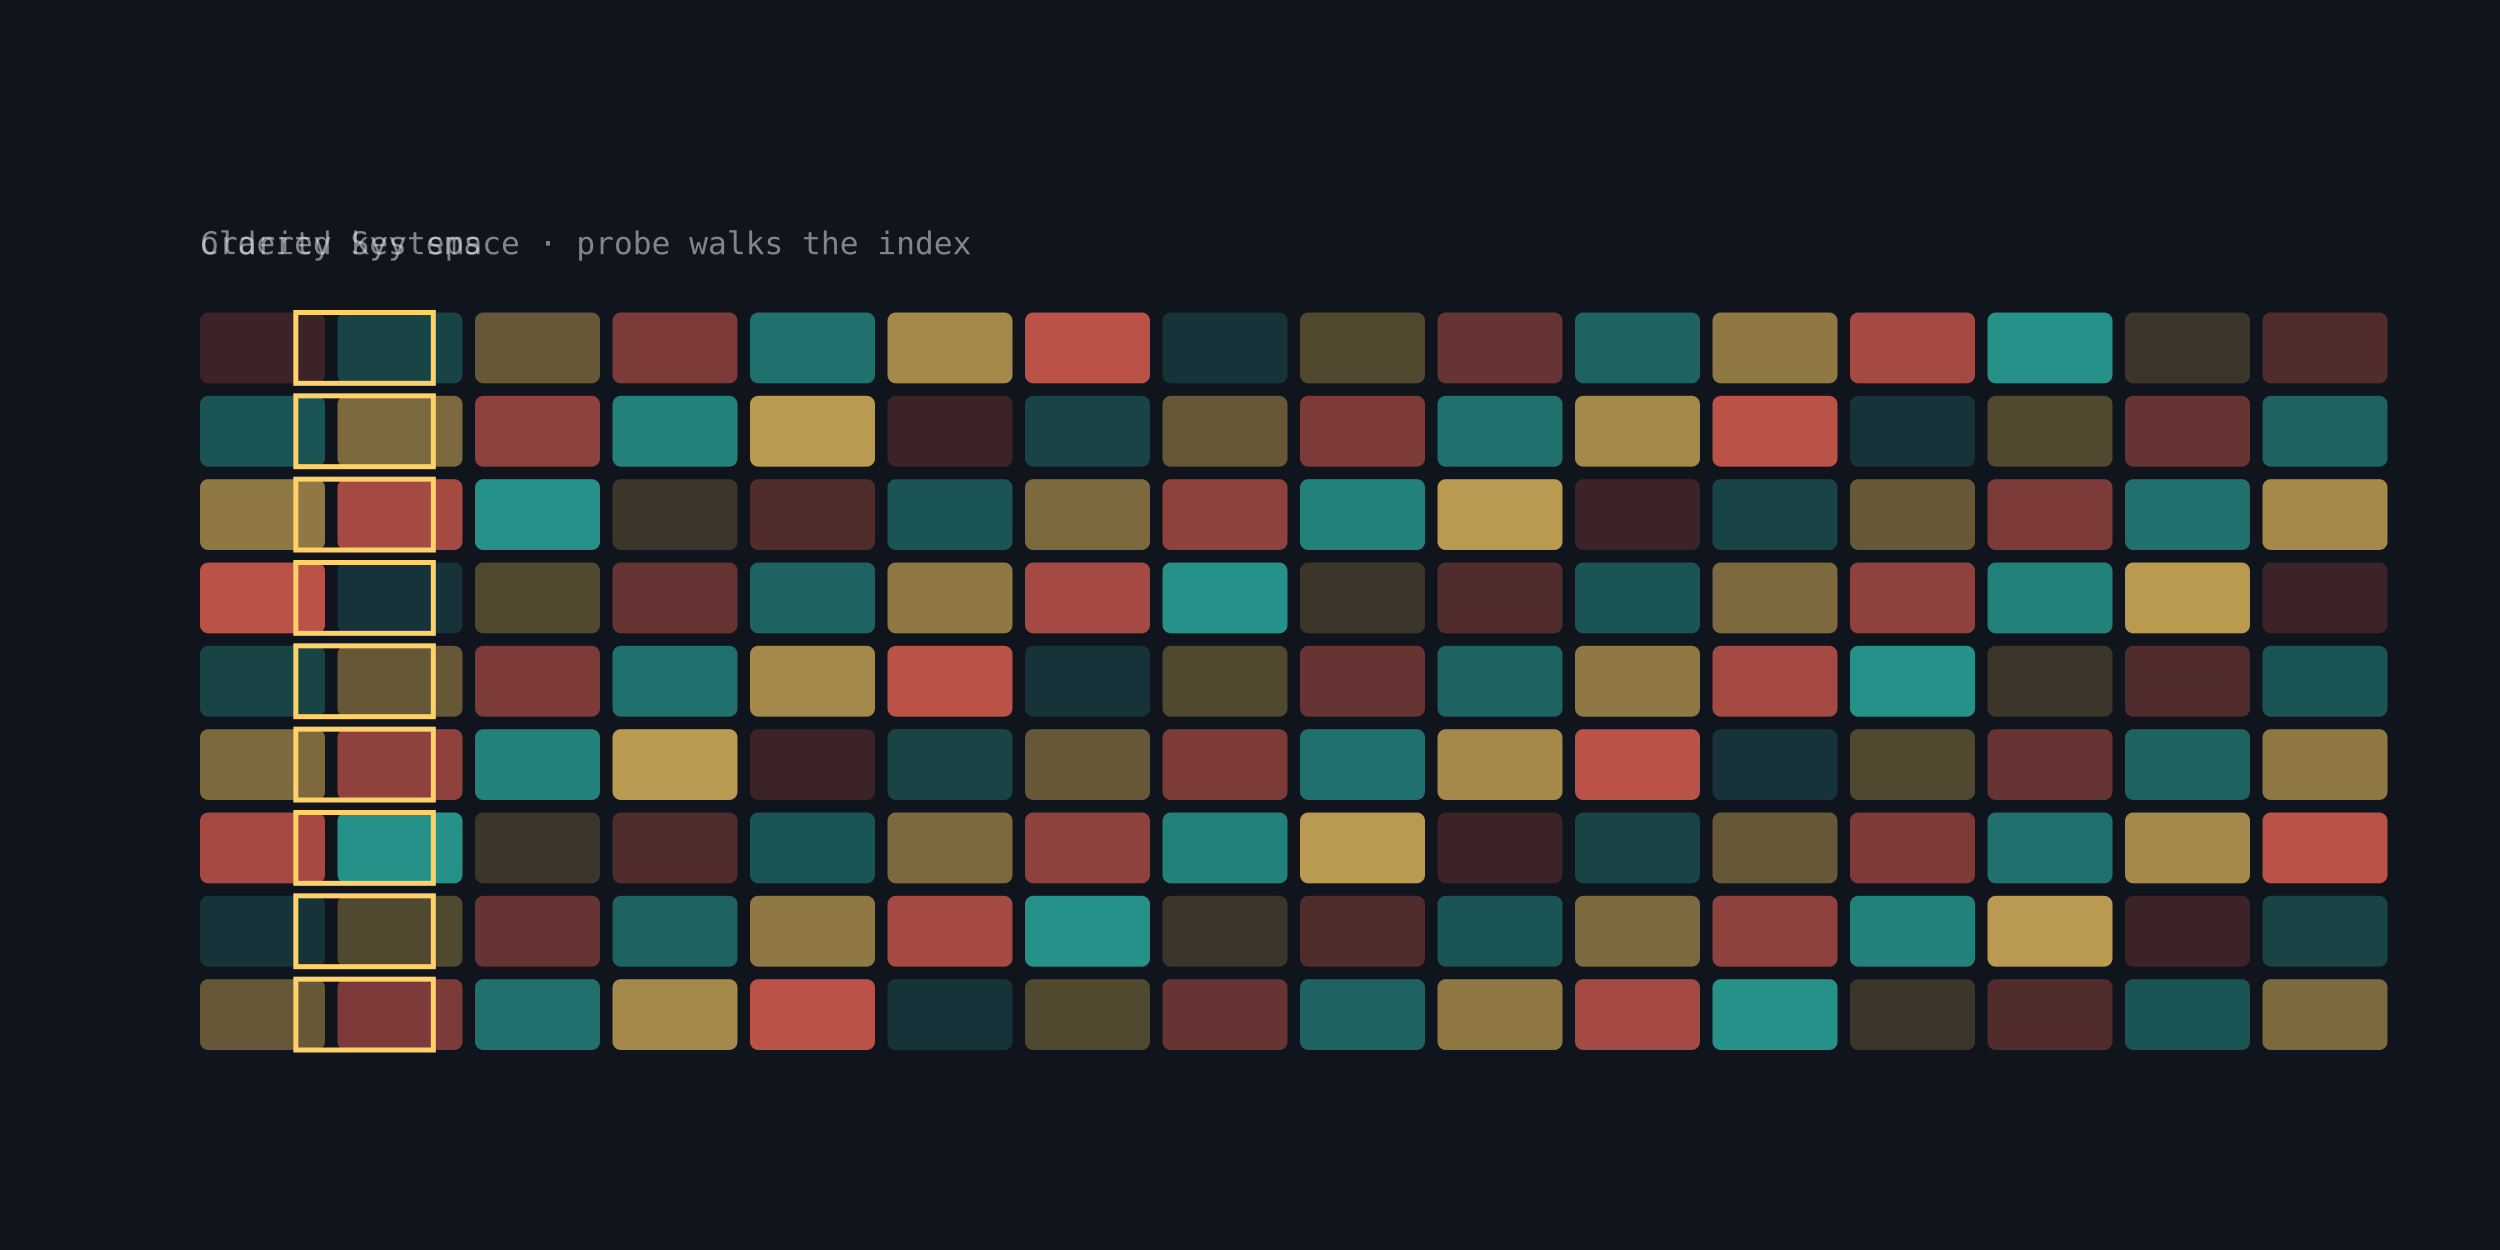
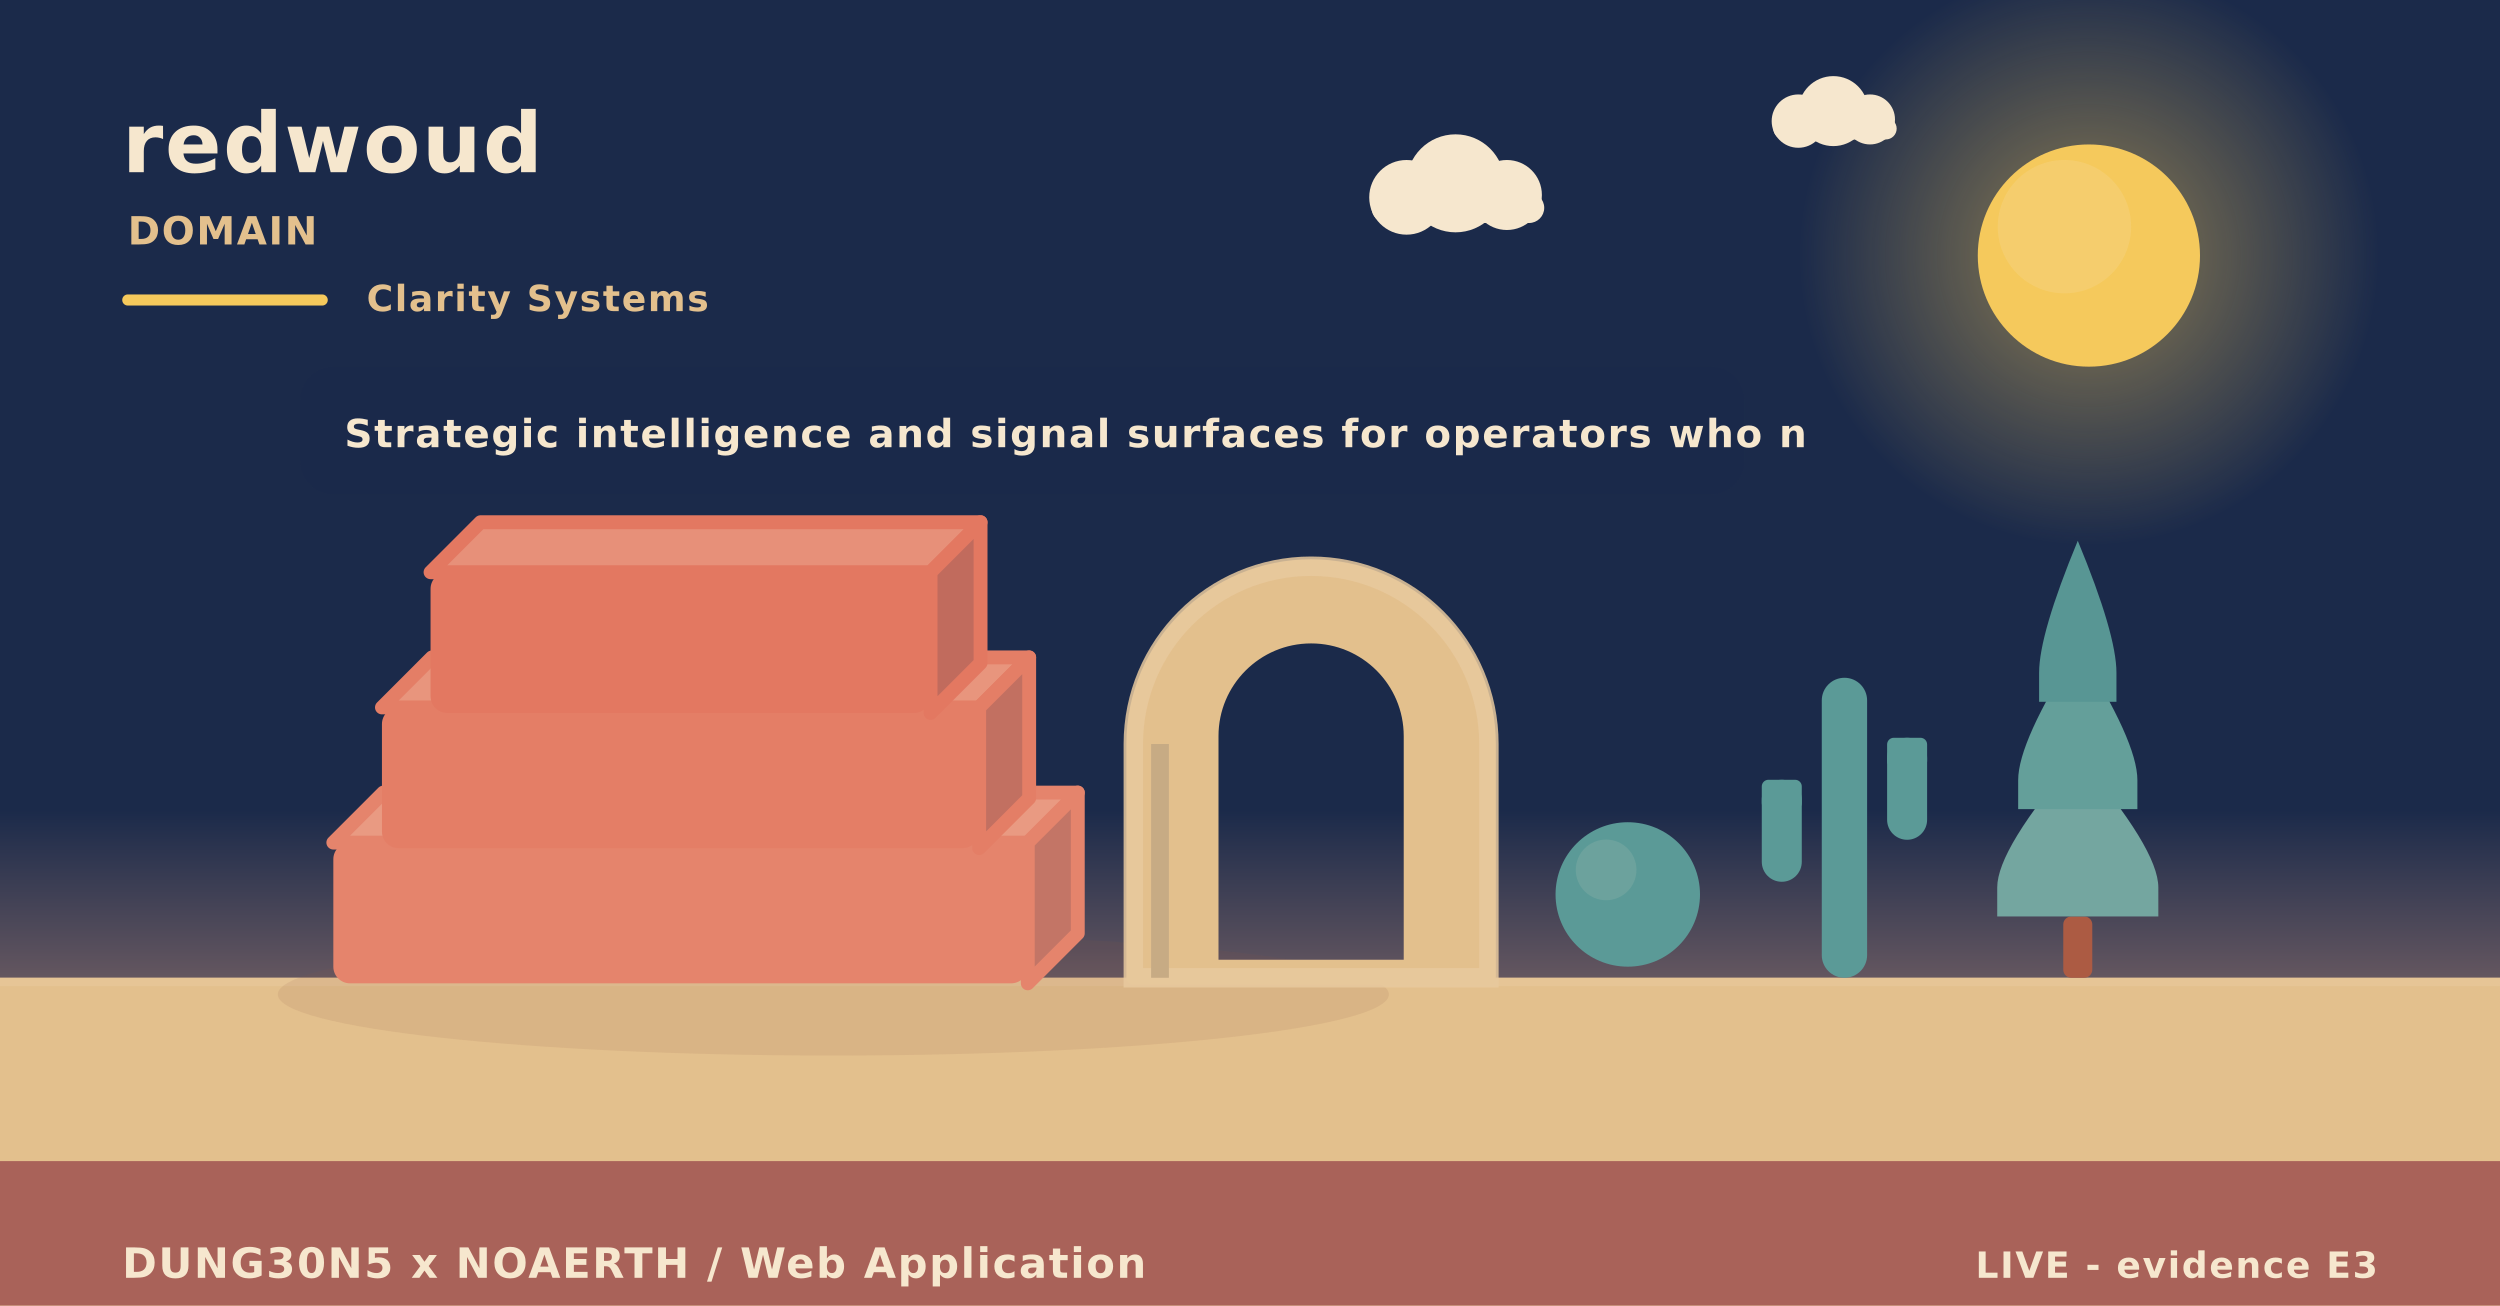
- <svg xmlns="http://www.w3.org/2000/svg" viewBox="0 0 1200 600" width="1200" height="600" role="img" aria-label="redwoud domain model">
-   <rect width="1200" height="600" fill="#10141c" />
-   <defs>
-     <linearGradient id="gd" x1="0" y1="0" x2="1" y2="1">
-       <stop offset="0%" stop-color="#ff6b5a" />
-       <stop offset="100%" stop-color="#2ec4b6" />
-     </linearGradient>
-   </defs>
-   <rect x="96.00" y="150.00" width="60.00" height="34.00" rx="4.00" fill="#ff6b5a" opacity="0.18" />
-   <rect x="162.00" y="150.00" width="60.00" height="34.00" rx="4.00" fill="#2ec4b6" opacity="0.27" />
-   <rect x="228.00" y="150.00" width="60.00" height="34.00" rx="4.00" fill="#ffd166" opacity="0.36" />
-   <rect x="294.00" y="150.00" width="60.00" height="34.00" rx="4.00" fill="#ff6b5a" opacity="0.45" />
-   <rect x="360.00" y="150.00" width="60.00" height="34.00" rx="4.00" fill="#2ec4b6" opacity="0.53" />
-   <rect x="426.00" y="150.00" width="60.00" height="34.00" rx="4.00" fill="#ffd166" opacity="0.62" />
-   <rect x="492.00" y="150.00" width="60.00" height="34.00" rx="4.00" fill="#ff6b5a" opacity="0.71" />
-   <rect x="558.00" y="150.00" width="60.00" height="34.00" rx="4.00" fill="#2ec4b6" opacity="0.18" />
-   <rect x="624.00" y="150.00" width="60.00" height="34.00" rx="4.00" fill="#ffd166" opacity="0.27" />
-   <rect x="690.00" y="150.00" width="60.00" height="34.00" rx="4.00" fill="#ff6b5a" opacity="0.36" />
-   <rect x="756.00" y="150.00" width="60.00" height="34.00" rx="4.00" fill="#2ec4b6" opacity="0.45" />
-   <rect x="822.00" y="150.00" width="60.00" height="34.00" rx="4.00" fill="#ffd166" opacity="0.53" />
-   <rect x="888.00" y="150.00" width="60.00" height="34.00" rx="4.00" fill="#ff6b5a" opacity="0.62" />
-   <rect x="954.00" y="150.00" width="60.00" height="34.00" rx="4.00" fill="#2ec4b6" opacity="0.71" />
-   <rect x="1020.00" y="150.00" width="60.00" height="34.00" rx="4.00" fill="#ffd166" opacity="0.18" />
-   <rect x="1086.00" y="150.00" width="60.00" height="34.00" rx="4.00" fill="#ff6b5a" opacity="0.27" />
-   <rect x="96.00" y="190.00" width="60.00" height="34.00" rx="4.00" fill="#2ec4b6" opacity="0.36" />
-   <rect x="162.00" y="190.00" width="60.00" height="34.00" rx="4.00" fill="#ffd166" opacity="0.45" />
-   <rect x="228.00" y="190.00" width="60.00" height="34.00" rx="4.00" fill="#ff6b5a" opacity="0.53" />
-   <rect x="294.00" y="190.00" width="60.00" height="34.00" rx="4.00" fill="#2ec4b6" opacity="0.62" />
-   <rect x="360.00" y="190.00" width="60.00" height="34.00" rx="4.00" fill="#ffd166" opacity="0.71" />
-   <rect x="426.00" y="190.00" width="60.00" height="34.00" rx="4.00" fill="#ff6b5a" opacity="0.18" />
-   <rect x="492.00" y="190.00" width="60.00" height="34.00" rx="4.00" fill="#2ec4b6" opacity="0.27" />
-   <rect x="558.00" y="190.00" width="60.00" height="34.00" rx="4.00" fill="#ffd166" opacity="0.36" />
-   <rect x="624.00" y="190.00" width="60.00" height="34.00" rx="4.00" fill="#ff6b5a" opacity="0.45" />
-   <rect x="690.00" y="190.00" width="60.00" height="34.00" rx="4.00" fill="#2ec4b6" opacity="0.53" />
-   <rect x="756.00" y="190.00" width="60.00" height="34.00" rx="4.00" fill="#ffd166" opacity="0.62" />
-   <rect x="822.00" y="190.00" width="60.00" height="34.00" rx="4.00" fill="#ff6b5a" opacity="0.71" />
-   <rect x="888.00" y="190.00" width="60.00" height="34.00" rx="4.00" fill="#2ec4b6" opacity="0.18" />
-   <rect x="954.00" y="190.00" width="60.00" height="34.00" rx="4.00" fill="#ffd166" opacity="0.27" />
-   <rect x="1020.00" y="190.00" width="60.00" height="34.00" rx="4.00" fill="#ff6b5a" opacity="0.36" />
-   <rect x="1086.00" y="190.00" width="60.00" height="34.00" rx="4.00" fill="#2ec4b6" opacity="0.45" />
-   <rect x="96.00" y="230.00" width="60.00" height="34.00" rx="4.00" fill="#ffd166" opacity="0.53" />
-   <rect x="162.00" y="230.00" width="60.00" height="34.00" rx="4.00" fill="#ff6b5a" opacity="0.62" />
-   <rect x="228.00" y="230.00" width="60.00" height="34.00" rx="4.00" fill="#2ec4b6" opacity="0.71" />
-   <rect x="294.00" y="230.00" width="60.00" height="34.00" rx="4.00" fill="#ffd166" opacity="0.18" />
-   <rect x="360.00" y="230.00" width="60.00" height="34.00" rx="4.00" fill="#ff6b5a" opacity="0.27" />
-   <rect x="426.00" y="230.00" width="60.00" height="34.00" rx="4.00" fill="#2ec4b6" opacity="0.36" />
-   <rect x="492.00" y="230.00" width="60.00" height="34.00" rx="4.00" fill="#ffd166" opacity="0.45" />
-   <rect x="558.00" y="230.00" width="60.00" height="34.00" rx="4.00" fill="#ff6b5a" opacity="0.53" />
-   <rect x="624.00" y="230.00" width="60.00" height="34.00" rx="4.00" fill="#2ec4b6" opacity="0.62" />
-   <rect x="690.00" y="230.00" width="60.00" height="34.00" rx="4.00" fill="#ffd166" opacity="0.71" />
-   <rect x="756.00" y="230.00" width="60.00" height="34.00" rx="4.00" fill="#ff6b5a" opacity="0.18" />
-   <rect x="822.00" y="230.00" width="60.00" height="34.00" rx="4.00" fill="#2ec4b6" opacity="0.27" />
-   <rect x="888.00" y="230.00" width="60.00" height="34.00" rx="4.00" fill="#ffd166" opacity="0.36" />
-   <rect x="954.00" y="230.00" width="60.00" height="34.00" rx="4.00" fill="#ff6b5a" opacity="0.45" />
-   <rect x="1020.00" y="230.00" width="60.00" height="34.00" rx="4.00" fill="#2ec4b6" opacity="0.53" />
-   <rect x="1086.00" y="230.00" width="60.00" height="34.00" rx="4.00" fill="#ffd166" opacity="0.62" />
-   <rect x="96.00" y="270.00" width="60.00" height="34.00" rx="4.00" fill="#ff6b5a" opacity="0.71" />
-   <rect x="162.00" y="270.00" width="60.00" height="34.00" rx="4.00" fill="#2ec4b6" opacity="0.18" />
-   <rect x="228.00" y="270.00" width="60.00" height="34.00" rx="4.00" fill="#ffd166" opacity="0.27" />
-   <rect x="294.00" y="270.00" width="60.00" height="34.00" rx="4.00" fill="#ff6b5a" opacity="0.36" />
-   <rect x="360.00" y="270.00" width="60.00" height="34.00" rx="4.00" fill="#2ec4b6" opacity="0.45" />
-   <rect x="426.00" y="270.00" width="60.00" height="34.00" rx="4.00" fill="#ffd166" opacity="0.53" />
-   <rect x="492.00" y="270.00" width="60.00" height="34.00" rx="4.00" fill="#ff6b5a" opacity="0.62" />
-   <rect x="558.00" y="270.00" width="60.00" height="34.00" rx="4.00" fill="#2ec4b6" opacity="0.71" />
-   <rect x="624.00" y="270.00" width="60.00" height="34.00" rx="4.00" fill="#ffd166" opacity="0.18" />
-   <rect x="690.00" y="270.00" width="60.00" height="34.00" rx="4.00" fill="#ff6b5a" opacity="0.27" />
-   <rect x="756.00" y="270.00" width="60.00" height="34.00" rx="4.00" fill="#2ec4b6" opacity="0.36" />
-   <rect x="822.00" y="270.00" width="60.00" height="34.00" rx="4.00" fill="#ffd166" opacity="0.45" />
-   <rect x="888.00" y="270.00" width="60.00" height="34.00" rx="4.00" fill="#ff6b5a" opacity="0.53" />
-   <rect x="954.00" y="270.00" width="60.00" height="34.00" rx="4.00" fill="#2ec4b6" opacity="0.62" />
-   <rect x="1020.00" y="270.00" width="60.00" height="34.00" rx="4.00" fill="#ffd166" opacity="0.71" />
-   <rect x="1086.00" y="270.00" width="60.00" height="34.00" rx="4.00" fill="#ff6b5a" opacity="0.18" />
-   <rect x="96.00" y="310.00" width="60.00" height="34.00" rx="4.00" fill="#2ec4b6" opacity="0.27" />
-   <rect x="162.00" y="310.00" width="60.00" height="34.00" rx="4.00" fill="#ffd166" opacity="0.36" />
-   <rect x="228.00" y="310.00" width="60.00" height="34.00" rx="4.00" fill="#ff6b5a" opacity="0.45" />
-   <rect x="294.00" y="310.00" width="60.00" height="34.00" rx="4.00" fill="#2ec4b6" opacity="0.53" />
-   <rect x="360.00" y="310.00" width="60.00" height="34.00" rx="4.00" fill="#ffd166" opacity="0.62" />
-   <rect x="426.00" y="310.00" width="60.00" height="34.00" rx="4.00" fill="#ff6b5a" opacity="0.71" />
-   <rect x="492.00" y="310.00" width="60.00" height="34.00" rx="4.00" fill="#2ec4b6" opacity="0.18" />
-   <rect x="558.00" y="310.00" width="60.00" height="34.00" rx="4.00" fill="#ffd166" opacity="0.27" />
-   <rect x="624.00" y="310.00" width="60.00" height="34.00" rx="4.00" fill="#ff6b5a" opacity="0.36" />
-   <rect x="690.00" y="310.00" width="60.00" height="34.00" rx="4.00" fill="#2ec4b6" opacity="0.45" />
-   <rect x="756.00" y="310.00" width="60.00" height="34.00" rx="4.00" fill="#ffd166" opacity="0.53" />
-   <rect x="822.00" y="310.00" width="60.00" height="34.00" rx="4.00" fill="#ff6b5a" opacity="0.62" />
-   <rect x="888.00" y="310.00" width="60.00" height="34.00" rx="4.00" fill="#2ec4b6" opacity="0.71" />
-   <rect x="954.00" y="310.00" width="60.00" height="34.00" rx="4.00" fill="#ffd166" opacity="0.18" />
-   <rect x="1020.00" y="310.00" width="60.00" height="34.00" rx="4.00" fill="#ff6b5a" opacity="0.27" />
-   <rect x="1086.00" y="310.00" width="60.00" height="34.00" rx="4.00" fill="#2ec4b6" opacity="0.36" />
-   <rect x="96.00" y="350.00" width="60.00" height="34.00" rx="4.00" fill="#ffd166" opacity="0.45" />
-   <rect x="162.00" y="350.00" width="60.00" height="34.00" rx="4.00" fill="#ff6b5a" opacity="0.53" />
-   <rect x="228.00" y="350.00" width="60.00" height="34.00" rx="4.00" fill="#2ec4b6" opacity="0.62" />
-   <rect x="294.00" y="350.00" width="60.00" height="34.00" rx="4.00" fill="#ffd166" opacity="0.71" />
-   <rect x="360.00" y="350.00" width="60.00" height="34.00" rx="4.00" fill="#ff6b5a" opacity="0.18" />
-   <rect x="426.00" y="350.00" width="60.00" height="34.00" rx="4.00" fill="#2ec4b6" opacity="0.27" />
-   <rect x="492.00" y="350.00" width="60.00" height="34.00" rx="4.00" fill="#ffd166" opacity="0.36" />
-   <rect x="558.00" y="350.00" width="60.00" height="34.00" rx="4.00" fill="#ff6b5a" opacity="0.45" />
-   <rect x="624.00" y="350.00" width="60.00" height="34.00" rx="4.00" fill="#2ec4b6" opacity="0.53" />
-   <rect x="690.00" y="350.00" width="60.00" height="34.00" rx="4.00" fill="#ffd166" opacity="0.62" />
-   <rect x="756.00" y="350.00" width="60.00" height="34.00" rx="4.00" fill="#ff6b5a" opacity="0.71" />
-   <rect x="822.00" y="350.00" width="60.00" height="34.00" rx="4.00" fill="#2ec4b6" opacity="0.18" />
-   <rect x="888.00" y="350.00" width="60.00" height="34.00" rx="4.00" fill="#ffd166" opacity="0.27" />
-   <rect x="954.00" y="350.00" width="60.00" height="34.00" rx="4.00" fill="#ff6b5a" opacity="0.36" />
-   <rect x="1020.00" y="350.00" width="60.00" height="34.00" rx="4.00" fill="#2ec4b6" opacity="0.45" />
-   <rect x="1086.00" y="350.00" width="60.00" height="34.00" rx="4.00" fill="#ffd166" opacity="0.53" />
-   <rect x="96.00" y="390.00" width="60.00" height="34.00" rx="4.00" fill="#ff6b5a" opacity="0.62" />
-   <rect x="162.00" y="390.00" width="60.00" height="34.00" rx="4.00" fill="#2ec4b6" opacity="0.71" />
-   <rect x="228.00" y="390.00" width="60.00" height="34.00" rx="4.00" fill="#ffd166" opacity="0.18" />
-   <rect x="294.00" y="390.00" width="60.00" height="34.00" rx="4.00" fill="#ff6b5a" opacity="0.27" />
-   <rect x="360.00" y="390.00" width="60.00" height="34.00" rx="4.00" fill="#2ec4b6" opacity="0.36" />
-   <rect x="426.00" y="390.00" width="60.00" height="34.00" rx="4.00" fill="#ffd166" opacity="0.45" />
-   <rect x="492.00" y="390.00" width="60.00" height="34.00" rx="4.00" fill="#ff6b5a" opacity="0.53" />
-   <rect x="558.00" y="390.00" width="60.00" height="34.00" rx="4.00" fill="#2ec4b6" opacity="0.62" />
-   <rect x="624.00" y="390.00" width="60.00" height="34.00" rx="4.00" fill="#ffd166" opacity="0.71" />
-   <rect x="690.00" y="390.00" width="60.00" height="34.00" rx="4.00" fill="#ff6b5a" opacity="0.18" />
-   <rect x="756.00" y="390.00" width="60.00" height="34.00" rx="4.00" fill="#2ec4b6" opacity="0.27" />
-   <rect x="822.00" y="390.00" width="60.00" height="34.00" rx="4.00" fill="#ffd166" opacity="0.36" />
-   <rect x="888.00" y="390.00" width="60.00" height="34.00" rx="4.00" fill="#ff6b5a" opacity="0.45" />
-   <rect x="954.00" y="390.00" width="60.00" height="34.00" rx="4.00" fill="#2ec4b6" opacity="0.53" />
-   <rect x="1020.00" y="390.00" width="60.00" height="34.00" rx="4.00" fill="#ffd166" opacity="0.62" />
-   <rect x="1086.00" y="390.00" width="60.00" height="34.00" rx="4.00" fill="#ff6b5a" opacity="0.71" />
-   <rect x="96.00" y="430.00" width="60.00" height="34.00" rx="4.00" fill="#2ec4b6" opacity="0.18" />
-   <rect x="162.00" y="430.00" width="60.00" height="34.00" rx="4.00" fill="#ffd166" opacity="0.27" />
-   <rect x="228.00" y="430.00" width="60.00" height="34.00" rx="4.00" fill="#ff6b5a" opacity="0.36" />
-   <rect x="294.00" y="430.00" width="60.00" height="34.00" rx="4.00" fill="#2ec4b6" opacity="0.45" />
-   <rect x="360.00" y="430.00" width="60.00" height="34.00" rx="4.00" fill="#ffd166" opacity="0.53" />
-   <rect x="426.00" y="430.00" width="60.00" height="34.00" rx="4.00" fill="#ff6b5a" opacity="0.62" />
-   <rect x="492.00" y="430.00" width="60.00" height="34.00" rx="4.00" fill="#2ec4b6" opacity="0.71" />
-   <rect x="558.00" y="430.00" width="60.00" height="34.00" rx="4.00" fill="#ffd166" opacity="0.18" />
-   <rect x="624.00" y="430.00" width="60.00" height="34.00" rx="4.00" fill="#ff6b5a" opacity="0.27" />
-   <rect x="690.00" y="430.00" width="60.00" height="34.00" rx="4.00" fill="#2ec4b6" opacity="0.36" />
-   <rect x="756.00" y="430.00" width="60.00" height="34.00" rx="4.00" fill="#ffd166" opacity="0.45" />
-   <rect x="822.00" y="430.00" width="60.00" height="34.00" rx="4.00" fill="#ff6b5a" opacity="0.53" />
-   <rect x="888.00" y="430.00" width="60.00" height="34.00" rx="4.00" fill="#2ec4b6" opacity="0.62" />
-   <rect x="954.00" y="430.00" width="60.00" height="34.00" rx="4.00" fill="#ffd166" opacity="0.71" />
-   <rect x="1020.00" y="430.00" width="60.00" height="34.00" rx="4.00" fill="#ff6b5a" opacity="0.18" />
-   <rect x="1086.00" y="430.00" width="60.00" height="34.00" rx="4.00" fill="#2ec4b6" opacity="0.27" />
-   <rect x="96.00" y="470.00" width="60.00" height="34.00" rx="4.00" fill="#ffd166" opacity="0.36" />
-   <rect x="162.00" y="470.00" width="60.00" height="34.00" rx="4.00" fill="#ff6b5a" opacity="0.45" />
-   <rect x="228.00" y="470.00" width="60.00" height="34.00" rx="4.00" fill="#2ec4b6" opacity="0.53" />
-   <rect x="294.00" y="470.00" width="60.00" height="34.00" rx="4.00" fill="#ffd166" opacity="0.62" />
-   <rect x="360.00" y="470.00" width="60.00" height="34.00" rx="4.00" fill="#ff6b5a" opacity="0.71" />
-   <rect x="426.00" y="470.00" width="60.00" height="34.00" rx="4.00" fill="#2ec4b6" opacity="0.18" />
-   <rect x="492.00" y="470.00" width="60.00" height="34.00" rx="4.00" fill="#ffd166" opacity="0.27" />
-   <rect x="558.00" y="470.00" width="60.00" height="34.00" rx="4.00" fill="#ff6b5a" opacity="0.36" />
-   <rect x="624.00" y="470.00" width="60.00" height="34.00" rx="4.00" fill="#2ec4b6" opacity="0.45" />
-   <rect x="690.00" y="470.00" width="60.00" height="34.00" rx="4.00" fill="#ffd166" opacity="0.53" />
-   <rect x="756.00" y="470.00" width="60.00" height="34.00" rx="4.00" fill="#ff6b5a" opacity="0.62" />
-   <rect x="822.00" y="470.00" width="60.00" height="34.00" rx="4.00" fill="#2ec4b6" opacity="0.71" />
-   <rect x="888.00" y="470.00" width="60.00" height="34.00" rx="4.00" fill="#ffd166" opacity="0.18" />
-   <rect x="954.00" y="470.00" width="60.00" height="34.00" rx="4.00" fill="#ff6b5a" opacity="0.27" />
-   <rect x="1020.00" y="470.00" width="60.00" height="34.00" rx="4.00" fill="#2ec4b6" opacity="0.36" />
-   <rect x="1086.00" y="470.00" width="60.00" height="34.00" rx="4.00" fill="#ffd166" opacity="0.45" />
+ <svg xmlns="http://www.w3.org/2000/svg" width="900" height="470" viewBox="0 0 900 470" role="img" aria-label="redwoud - the problem it addresses">
+   <linearGradient id="skym" x1="0" y1="0" x2="0" y2="1">
+     <stop offset="0" stop-color="#1b2a4a" />
+     <stop offset="0.62" stop-color="#1b2a4a" />
+     <stop offset="1" stop-color="#f3ad8a" />
+   </linearGradient>
+   <rect width="900" height="470" fill="url(#skym)" />
+   <radialGradient id="sunm">
+     <stop offset="0.35" stop-color="#f5c95c" stop-opacity="0.34" />
+     <stop offset="1" stop-color="#f5c95c" stop-opacity="0" />
+   </radialGradient>
+   <circle cx="752" cy="92" r="104" fill="url(#sunm)" />
+   <circle cx="752" cy="92" r="40" fill="#f5c95c" />
+   <circle cx="743.2" cy="81.6" r="24" fill="#f5d27e" opacity="0.5" />
  <g>
-     <rect x="142" y="150" width="66" height="34" fill="none" stroke="#ffd166" stroke-width="2.4">
-       <animate attributeName="opacity" values="0;1;0" dur="7.35s" begin="0.0s" repeatCount="indefinite" />
-     </rect>
+     <circle cx="524" cy="66" r="17.64" fill="#f6e7ce" />
+     <circle cx="506.36" cy="71.04" r="13.44" fill="#f6e7ce" />
+     <circle cx="542.48" cy="70.2" r="12.6" fill="#f6e7ce" />
+     <rect x="493.76" y="69.36" width="62.16" height="10.92" rx="5.46" fill="#f6e7ce" />
+     <animateTransform attributeName="transform" type="translate" values="0 0;24 0;0 0" dur="36s" begin="0s" repeatCount="indefinite" />
  </g>
  <g>
-     <rect x="142" y="190" width="66" height="34" fill="none" stroke="#ffd166" stroke-width="2.4">
-       <animate attributeName="opacity" values="0;1;0" dur="7.35s" begin="0.42s" repeatCount="indefinite" />
-     </rect>
+     <circle cx="660" cy="40" r="12.6" fill="#f6e7ce" />
+     <circle cx="647.4" cy="43.6" r="9.6" fill="#f6e7ce" />
+     <circle cx="673.2" cy="43" r="9" fill="#f6e7ce" />
+     <rect x="638.4" y="42.4" width="44.4" height="7.8" rx="3.9" fill="#f6e7ce" />
+     <animateTransform attributeName="transform" type="translate" values="0 0;-18 0;0 0" dur="46s" begin="3s" repeatCount="indefinite" />
  </g>
-   <g>
-     <rect x="142" y="230" width="66" height="34" fill="none" stroke="#ffd166" stroke-width="2.4">
-       <animate attributeName="opacity" values="0;1;0" dur="7.35s" begin="0.84s" repeatCount="indefinite" />
-     </rect>
-   </g>
-   <g>
-     <rect x="142" y="270" width="66" height="34" fill="none" stroke="#ffd166" stroke-width="2.4">
-       <animate attributeName="opacity" values="0;1;0" dur="7.35s" begin="1.26s" repeatCount="indefinite" />
-     </rect>
-   </g>
-   <g>
-     <rect x="142" y="310" width="66" height="34" fill="none" stroke="#ffd166" stroke-width="2.4">
-       <animate attributeName="opacity" values="0;1;0" dur="7.35s" begin="1.68s" repeatCount="indefinite" />
-     </rect>
-   </g>
-   <g>
-     <rect x="142" y="350" width="66" height="34" fill="none" stroke="#ffd166" stroke-width="2.4">
-       <animate attributeName="opacity" values="0;1;0" dur="7.35s" begin="2.1s" repeatCount="indefinite" />
-     </rect>
-   </g>
-   <g>
-     <rect x="142" y="390" width="66" height="34" fill="none" stroke="#ffd166" stroke-width="2.4">
-       <animate attributeName="opacity" values="0;1;0" dur="7.35s" begin="2.52s" repeatCount="indefinite" />
-     </rect>
-   </g>
-   <g>
-     <rect x="142" y="430" width="66" height="34" fill="none" stroke="#ffd166" stroke-width="2.4">
-       <animate attributeName="opacity" values="0;1;0" dur="7.35s" begin="2.94s" repeatCount="indefinite" />
-     </rect>
-   </g>
-   <g>
-     <rect x="142" y="470" width="66" height="34" fill="none" stroke="#ffd166" stroke-width="2.4">
-       <animate attributeName="opacity" values="0;1;0" dur="7.35s" begin="3.36s" repeatCount="indefinite" />
-     </rect>
-   </g>
-   <text x="96" y="122" font-family="ui-monospace,Menlo,monospace" font-size="15" fill="rgba(242,245,249,0.500)">ordered key space · probe walks the index</text>
-   <text x="96" y="122" font-family="ui-monospace,Menlo,monospace" font-size="15" fill="rgba(242,245,249,0.500)">Clarity Systems</text>
+   <rect x="0" y="352" width="900" height="118" fill="#e3c08d" />
+   <rect x="0" y="352" width="900" height="3" fill="#e6c596" />
+   <text x="44" y="62" font-family="Verdana,DejaVu Sans,sans-serif" font-size="30" font-weight="700" letter-spacing="0.6" fill="#f6e7ce" text-anchor="start">redwoud</text>
+   <text x="46" y="88" font-family="Verdana,DejaVu Sans,sans-serif" font-size="14" font-weight="700" letter-spacing="0.6" fill="#e3c08d" text-anchor="start">DOMAIN</text>
+   <rect x="44" y="106" width="74" height="4" rx="2" fill="#f5c95c" />
+   <text x="132" y="112" font-family="Verdana,DejaVu Sans,sans-serif" font-size="13" font-weight="700" letter-spacing="0.6" fill="#e3c08d" text-anchor="start">Clarity Systems</text>
+   <ellipse cx="300" cy="358" rx="200" ry="22" fill="rgba(138,90,68,0.11)" />
+   <path d="M120,303.33 L370,303.33 L388,285.33 L138,285.33 Z" fill="#e99a82" stroke="#e5846c" stroke-width="5" stroke-linejoin="round" />
+   <path d="M370,303.33 L388,285.33 L388,336 L370,354 Z" fill="#c37566" stroke="#e5846c" stroke-width="5" stroke-linejoin="round" />
+   <rect x="120" y="303.33" width="250" height="50.67" rx="6" fill="#e5846c" />
+   <path d="M137.5,254.67 L352.5,254.67 L370.5,236.67 L155.5,236.67 Z" fill="#e8957d" stroke="#e47e66" stroke-width="5" stroke-linejoin="round" />
+   <path d="M352.5,254.67 L370.5,236.67 L370.5,287.33 L352.5,305.33 Z" fill="#c27061" stroke="#e47e66" stroke-width="5" stroke-linejoin="round" />
+   <rect x="137.5" y="254.67" width="215" height="50.67" rx="6" fill="#e47e66" />
+   <path d="M155,206 L335,206 L353,188 L173,188 Z" fill="#e79079" stroke="#e37861" stroke-width="5" stroke-linejoin="round" />
+   <path d="M335,206 L353,188 L353,238.67 L335,256.67 Z" fill="#c16b5d" stroke="#e37861" stroke-width="5" stroke-linejoin="round" />
+   <rect x="155" y="206" width="180" height="50.67" rx="6" fill="#e37861" />
+   <path d="M408,352 L408,267.84 A64,64 0 0 1 536,267.84 L536,352 Z M436.16,348 L436.16,264.97 A35.84,35.84 0 0 1 507.84,264.97 L507.84,348 Z" fill="#e3c08d" fill-rule="evenodd" stroke="#e3c08d" stroke-width="5" stroke-linejoin="round" />
+   <path d="M408,352 L408,267.84 A64,64 0 0 1 536,267.84 L536,352 Z" fill="none" stroke="#e8c99d" stroke-width="7" stroke-linecap="round" opacity="0.85" />
+   <rect x="414.4" y="267.84" width="6.4" height="84.16" fill="#c7ab84" />
+   <circle cx="586" cy="322" r="26" fill="#5b9a97" />
+   <circle cx="578.2" cy="313.16" r="10.92" fill="#7aa9a2" opacity="0.55" />
+   <rect x="655.84" y="244" width="16.32" height="108" rx="8.16" fill="#5b9a97" />
+   <rect x="634.24" y="280.72" width="14.4" height="36.72" rx="7.2" fill="#5b9a97" />
+   <rect x="634.24" y="280.72" width="14.4" height="10.8" rx="2.4" fill="#5b9a97" />
+   <rect x="679.36" y="265.6" width="14.4" height="36.72" rx="7.2" fill="#5b9a97" />
+   <rect x="679.36" y="265.6" width="14.4" height="10.8" rx="2.4" fill="#5b9a97" />
+   <rect x="742.78" y="329.92" width="10.44" height="22.08" rx="2.9" fill="#ac5b43" />
+   <path d="M748,271.96 Q719,305.58 719,319.49 Q719,329.92 719,329.92 L777,329.92 Q777,329.92 777,319.49 Q777,305.58 748,271.96 Z" fill="#74a6a0" />
+   <path d="M748,233.32 Q726.54,266.94 726.54,280.85 Q726.54,291.28 726.54,291.28 L769.46,291.28 Q769.46,291.28 769.46,280.85 Q769.46,266.94 748,233.32 Z" fill="#649f9a" />
+   <path d="M748,194.68 Q734.08,228.3 734.08,242.21 Q734.08,252.64 734.08,252.64 L761.92,252.64 Q761.92,252.64 761.92,242.21 Q761.92,228.3 748,194.68 Z" fill="#589694" />
+   <rect x="108" y="132" width="520" height="46" rx="12" fill="rgba(27,42,74,0.42)" opacity="0.94" />
+   <text x="124" y="161" font-family="Verdana,DejaVu Sans,sans-serif" font-size="14" font-weight="700" letter-spacing="0.6" fill="#f6e7ce" text-anchor="start">Strategic intelligence and signal surfaces for operators who n</text>
+   <rect x="0" y="418" width="900" height="52" rx="0" fill="#a65c56" opacity="0.94" />
+   <text x="44" y="460" font-family="Verdana,DejaVu Sans,sans-serif" font-size="15" font-weight="700" letter-spacing="0.6" fill="#f6e7ce" text-anchor="start">DUNG30N5 x NOAERTH  /  Web Application</text>
+   <text x="856" y="460" font-family="Verdana,DejaVu Sans,sans-serif" font-size="13" font-weight="700" letter-spacing="0.6" fill="#f6e7ce" text-anchor="end">LIVE  -  evidence E3</text>
</svg>
